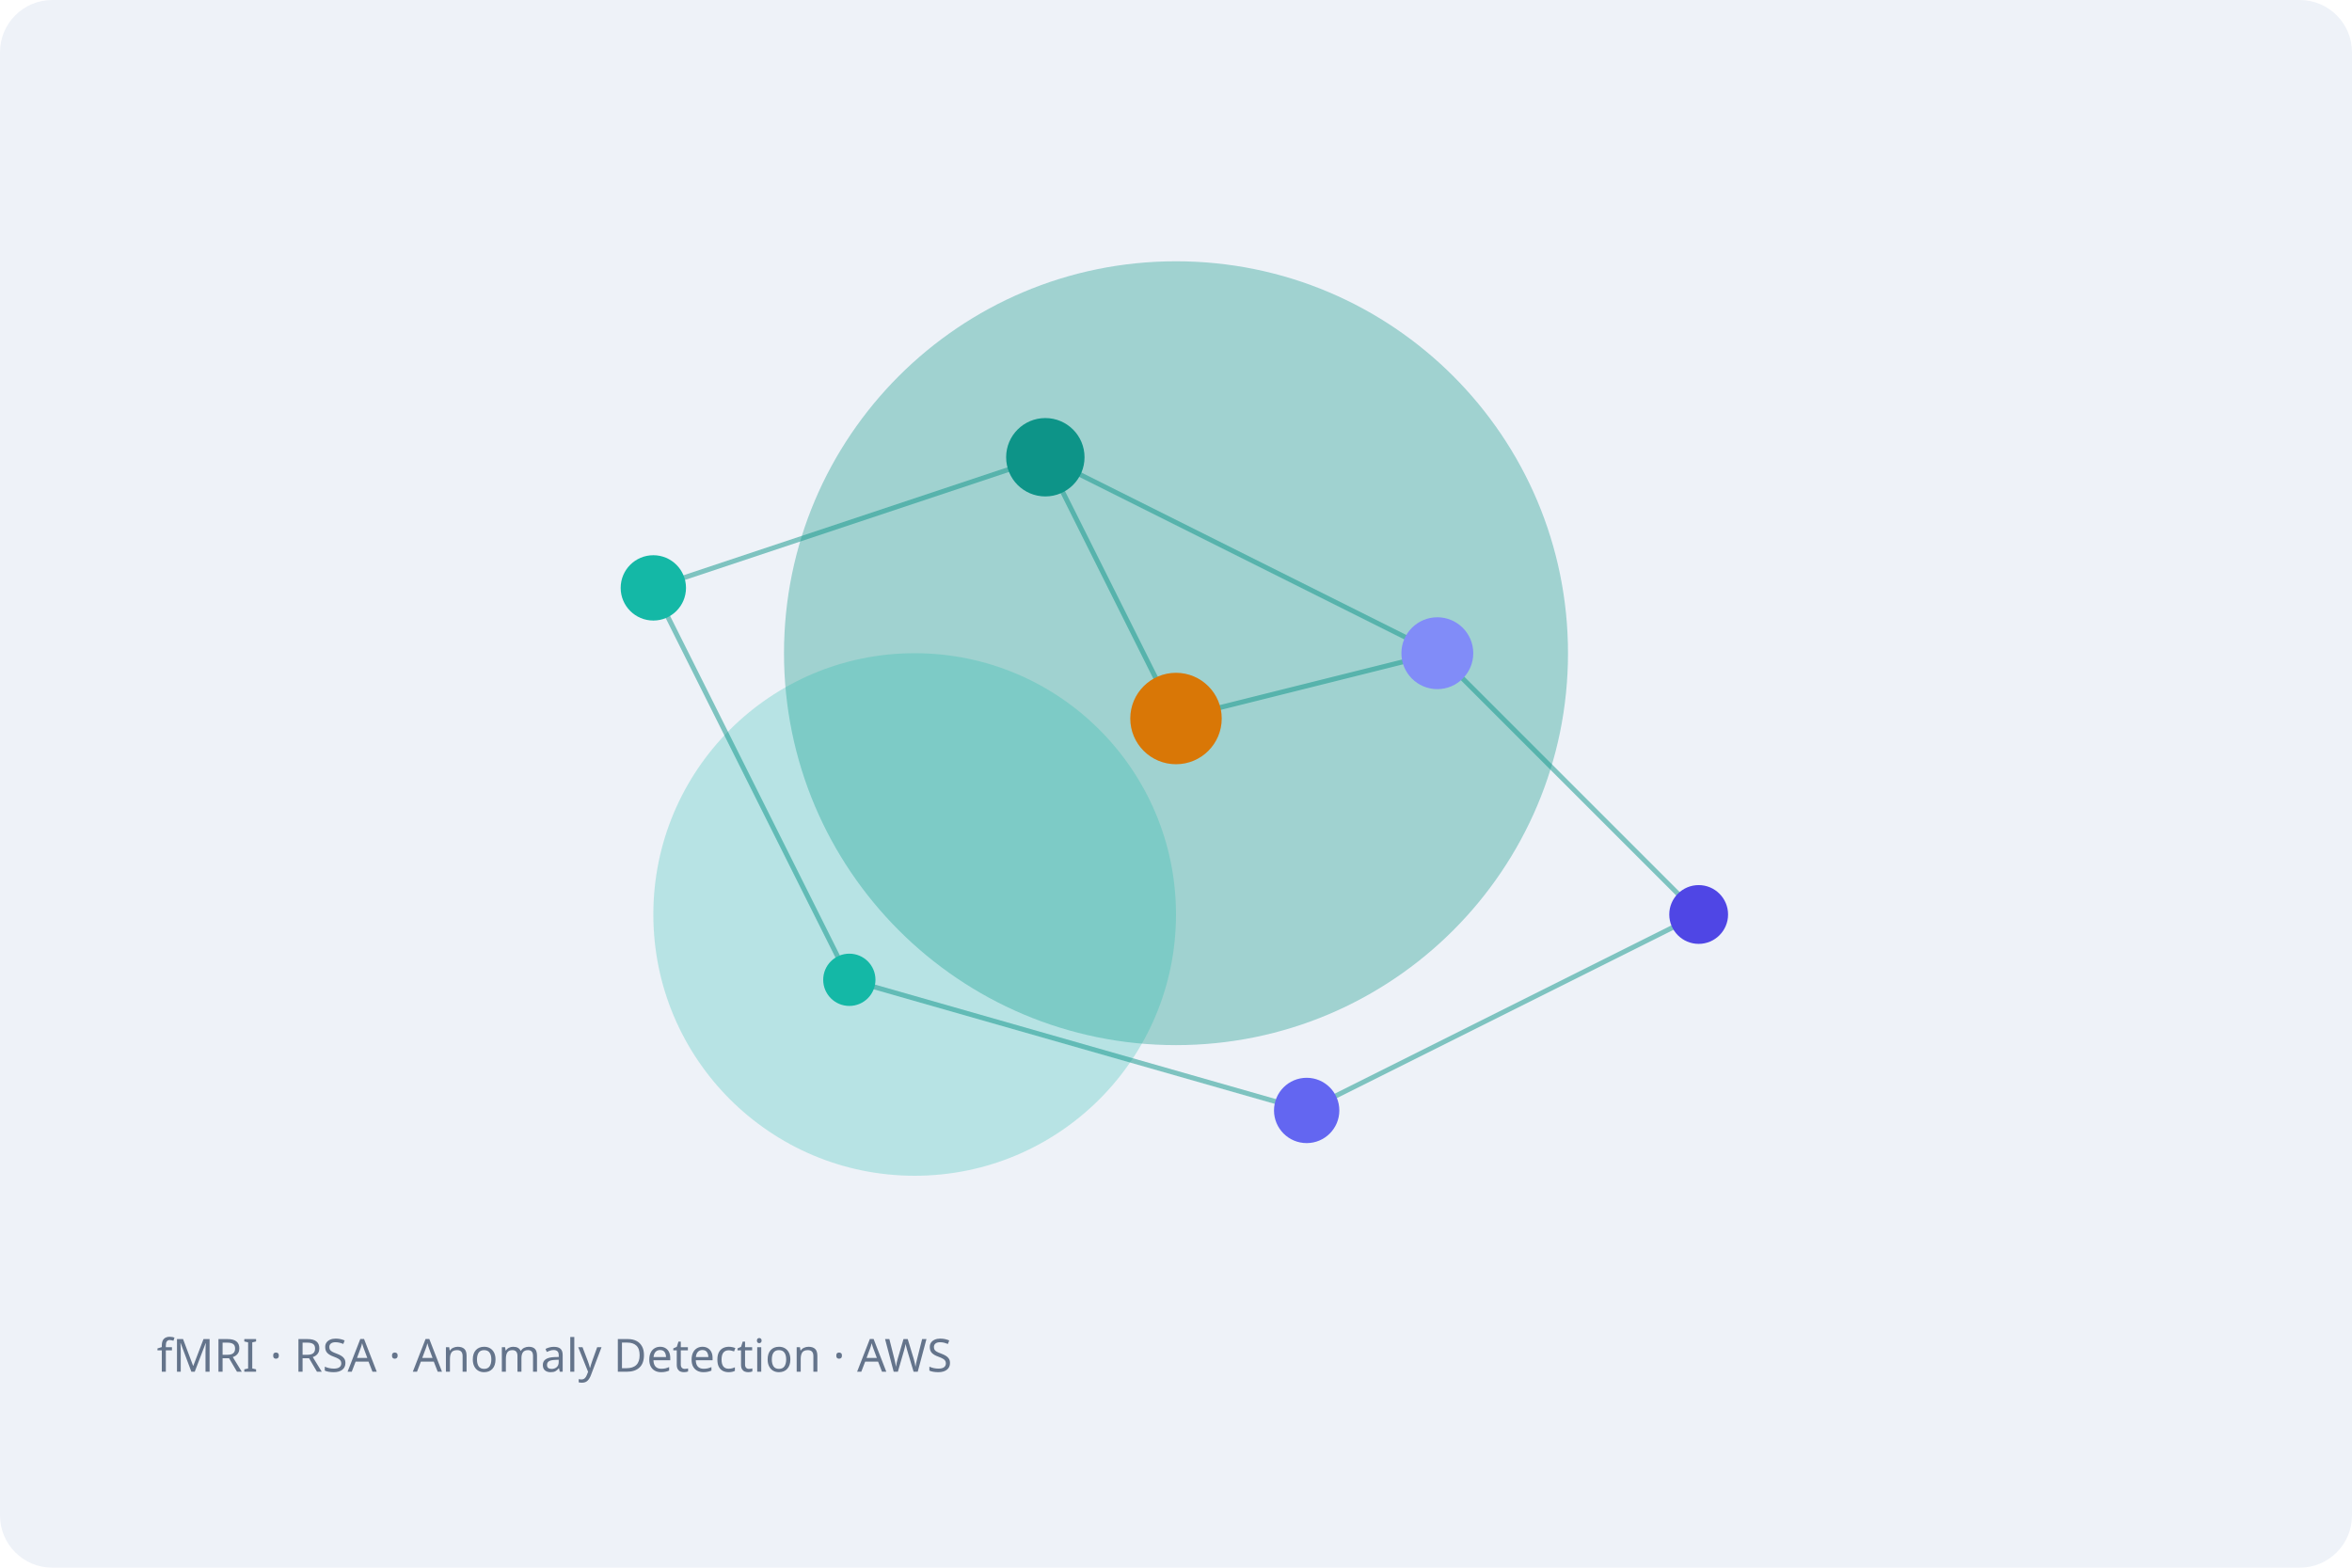
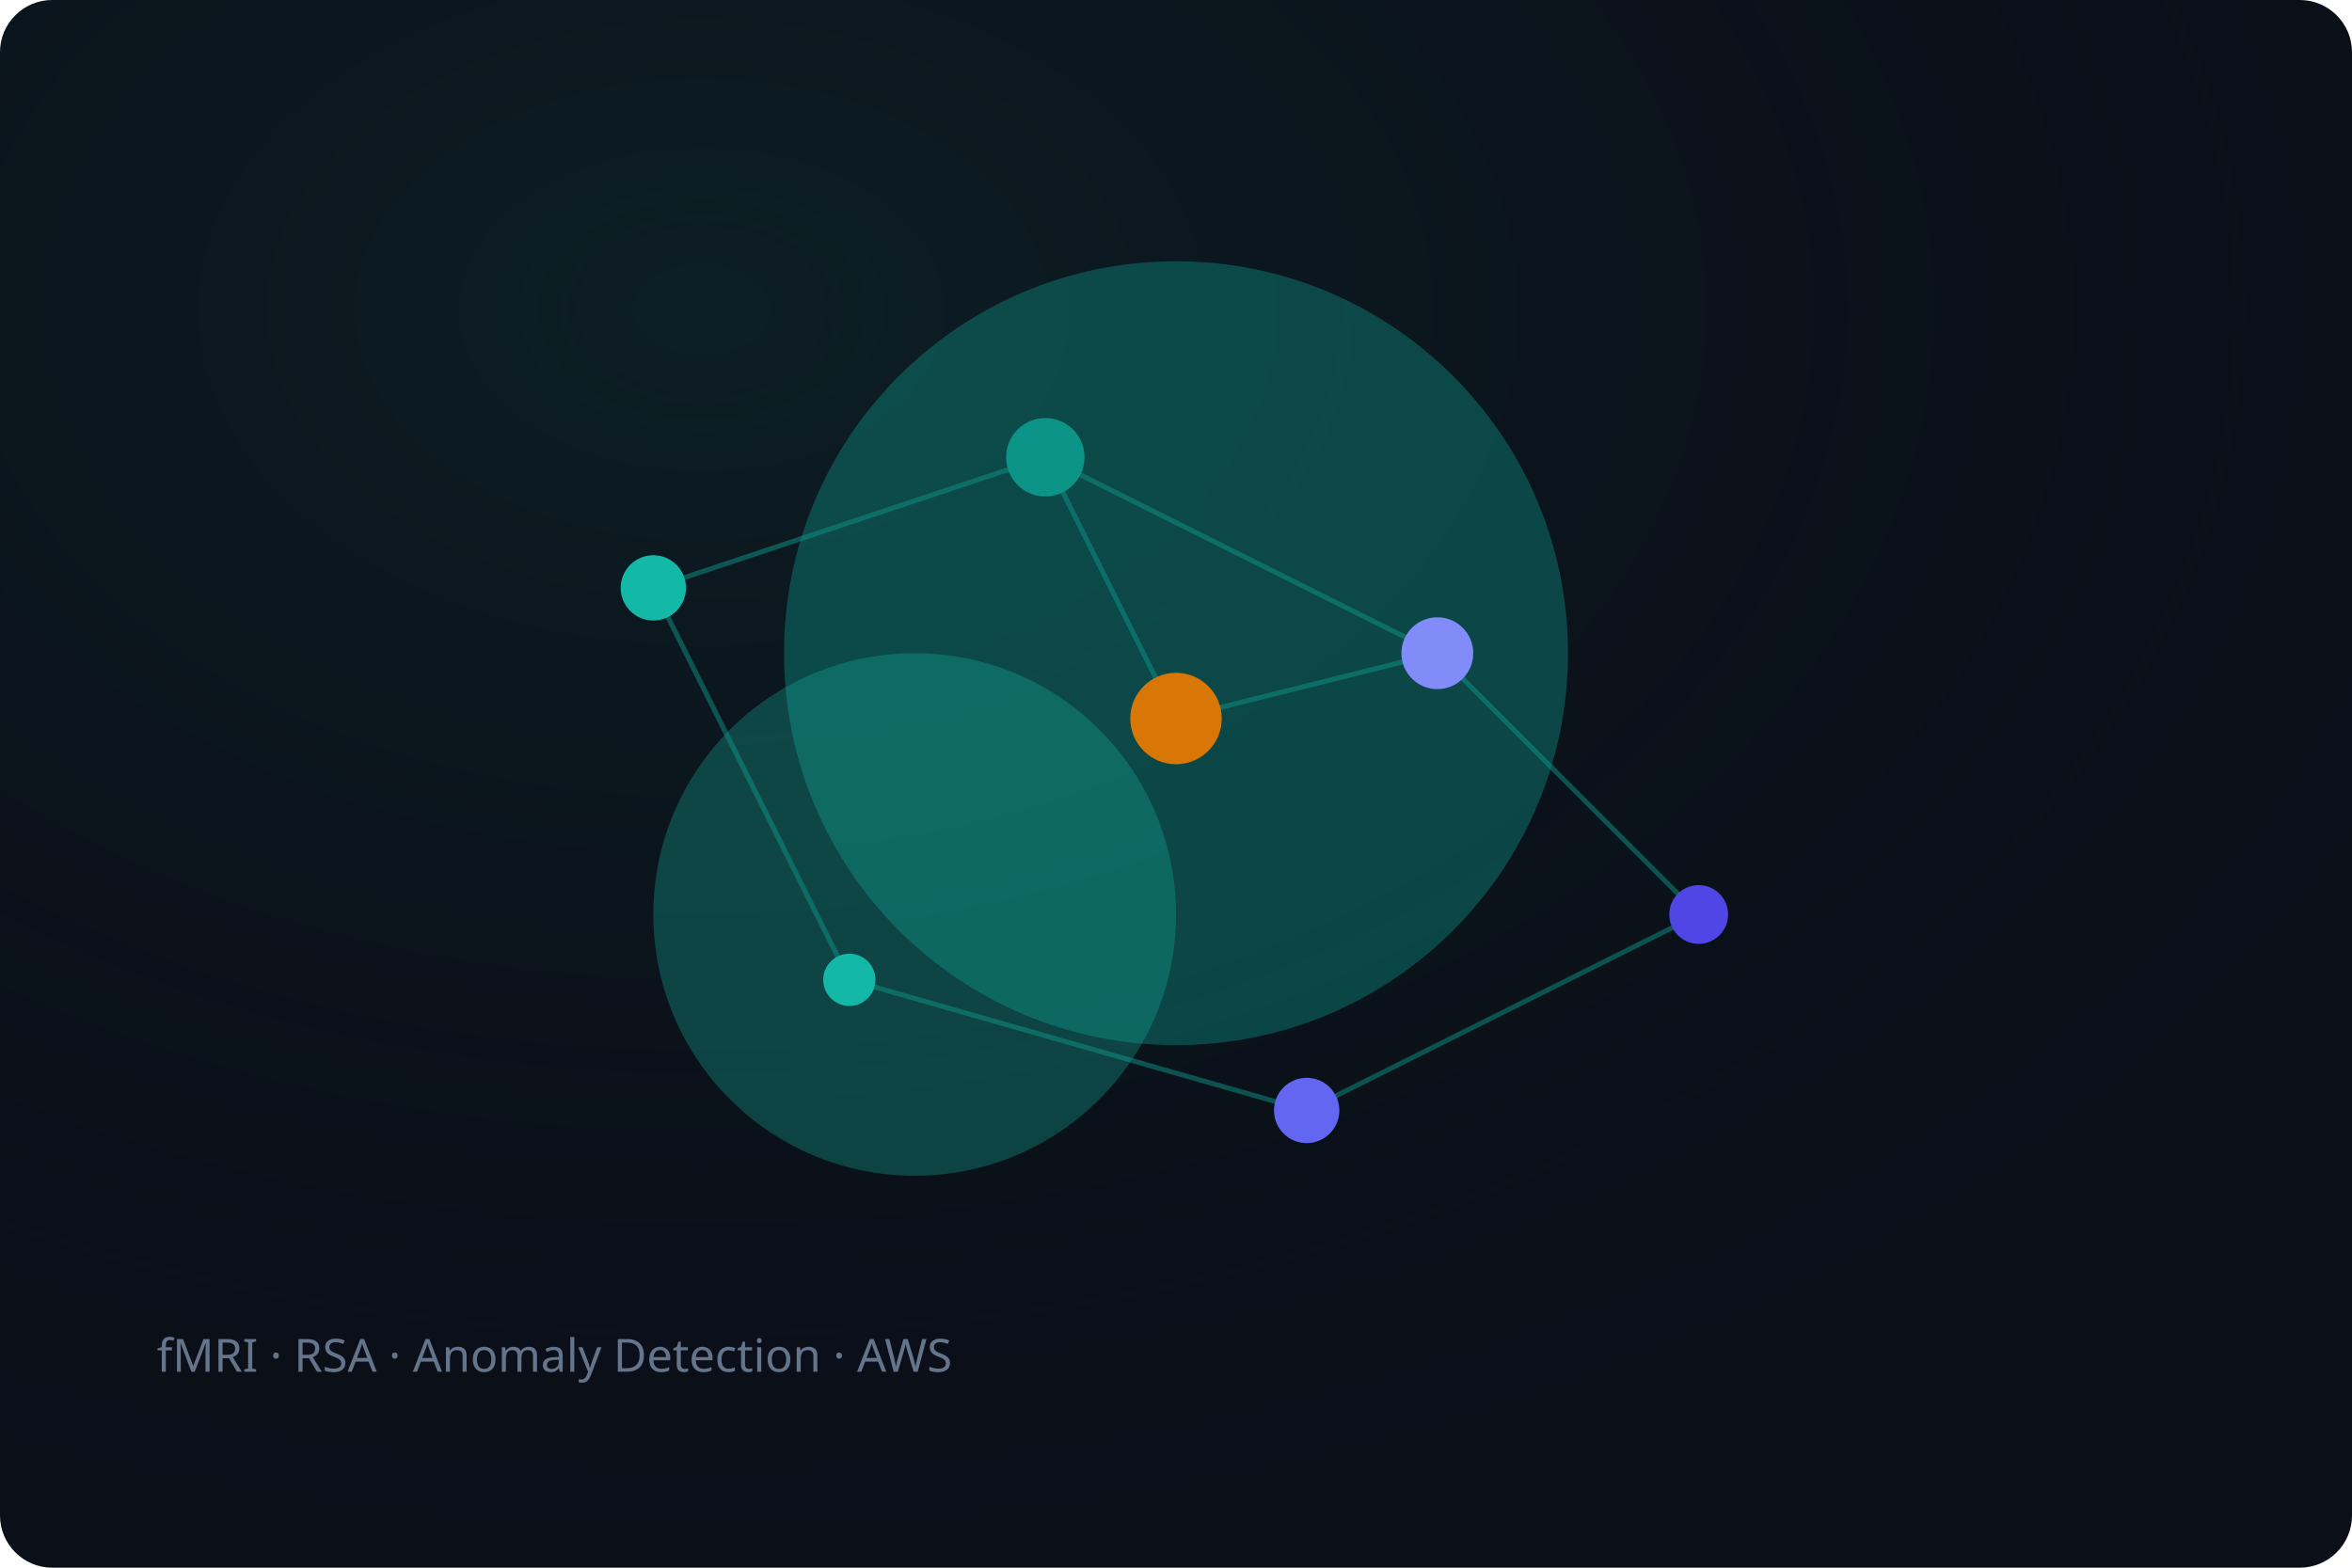
<svg xmlns="http://www.w3.org/2000/svg" viewBox="0 0 720 480" fill="none">
-   <rect width="720" height="480" rx="16" fill="#EEF2F8" />
-   <circle cx="360" cy="200" r="120" fill="url(#g1)" opacity="0.35" />
-   <circle cx="280" cy="280" r="80" fill="url(#g2)" opacity="0.25" />
+   <rect width="720" height="480" rx="16" fill="#0A0F18" />
+   <rect width="720" height="480" rx="16" fill="url(#gbg)" opacity="0.5" />
+   <circle cx="360" cy="200" r="120" fill="url(#g1)" opacity="0.4" />
+   <circle cx="280" cy="280" r="80" fill="url(#g2)" opacity="0.3" />
  <defs>
    <linearGradient id="g1" x1="240" y1="80" x2="480" y2="320">
      <stop stop-color="#0D9488" />
      <stop offset="1" stop-color="#4F46E5" />
    </linearGradient>
    <linearGradient id="g2" x1="200" y1="200" x2="400" y2="360">
      <stop stop-color="#14B8A6" />
      <stop offset="1" stop-color="#818CF8" />
    </linearGradient>
+     <radialGradient id="gbg" cx="30%" cy="20%" r="80%">
+       <stop stop-color="#134E4A" stop-opacity="0.5" />
+       <stop offset="1" stop-color="#0A0F18" stop-opacity="0" />
+     </radialGradient>
  </defs>
  <g stroke="#0D9488" stroke-width="1.5" opacity="0.5">
    <line x1="200" y1="180" x2="320" y2="140" />
    <line x1="320" y1="140" x2="440" y2="200" />
    <line x1="440" y1="200" x2="520" y2="280" />
    <line x1="200" y1="180" x2="260" y2="300" />
    <line x1="260" y1="300" x2="400" y2="340" />
    <line x1="400" y1="340" x2="520" y2="280" />
    <line x1="320" y1="140" x2="360" y2="220" />
    <line x1="440" y1="200" x2="360" y2="220" />
  </g>
  <circle cx="200" cy="180" r="10" fill="#14B8A6" />
  <circle cx="320" cy="140" r="12" fill="#0D9488" />
  <circle cx="440" cy="200" r="11" fill="#818CF8" />
  <circle cx="520" cy="280" r="9" fill="#4F46E5" />
  <circle cx="260" cy="300" r="8" fill="#14B8A6" />
  <circle cx="400" cy="340" r="10" fill="#6366F1" />
  <circle cx="360" cy="220" r="14" fill="#D97706" />
  <text x="48" y="420" font-family="system-ui,sans-serif" font-size="14" fill="#64748B">fMRI · RSA · Anomaly Detection · AWS</text>
</svg>
